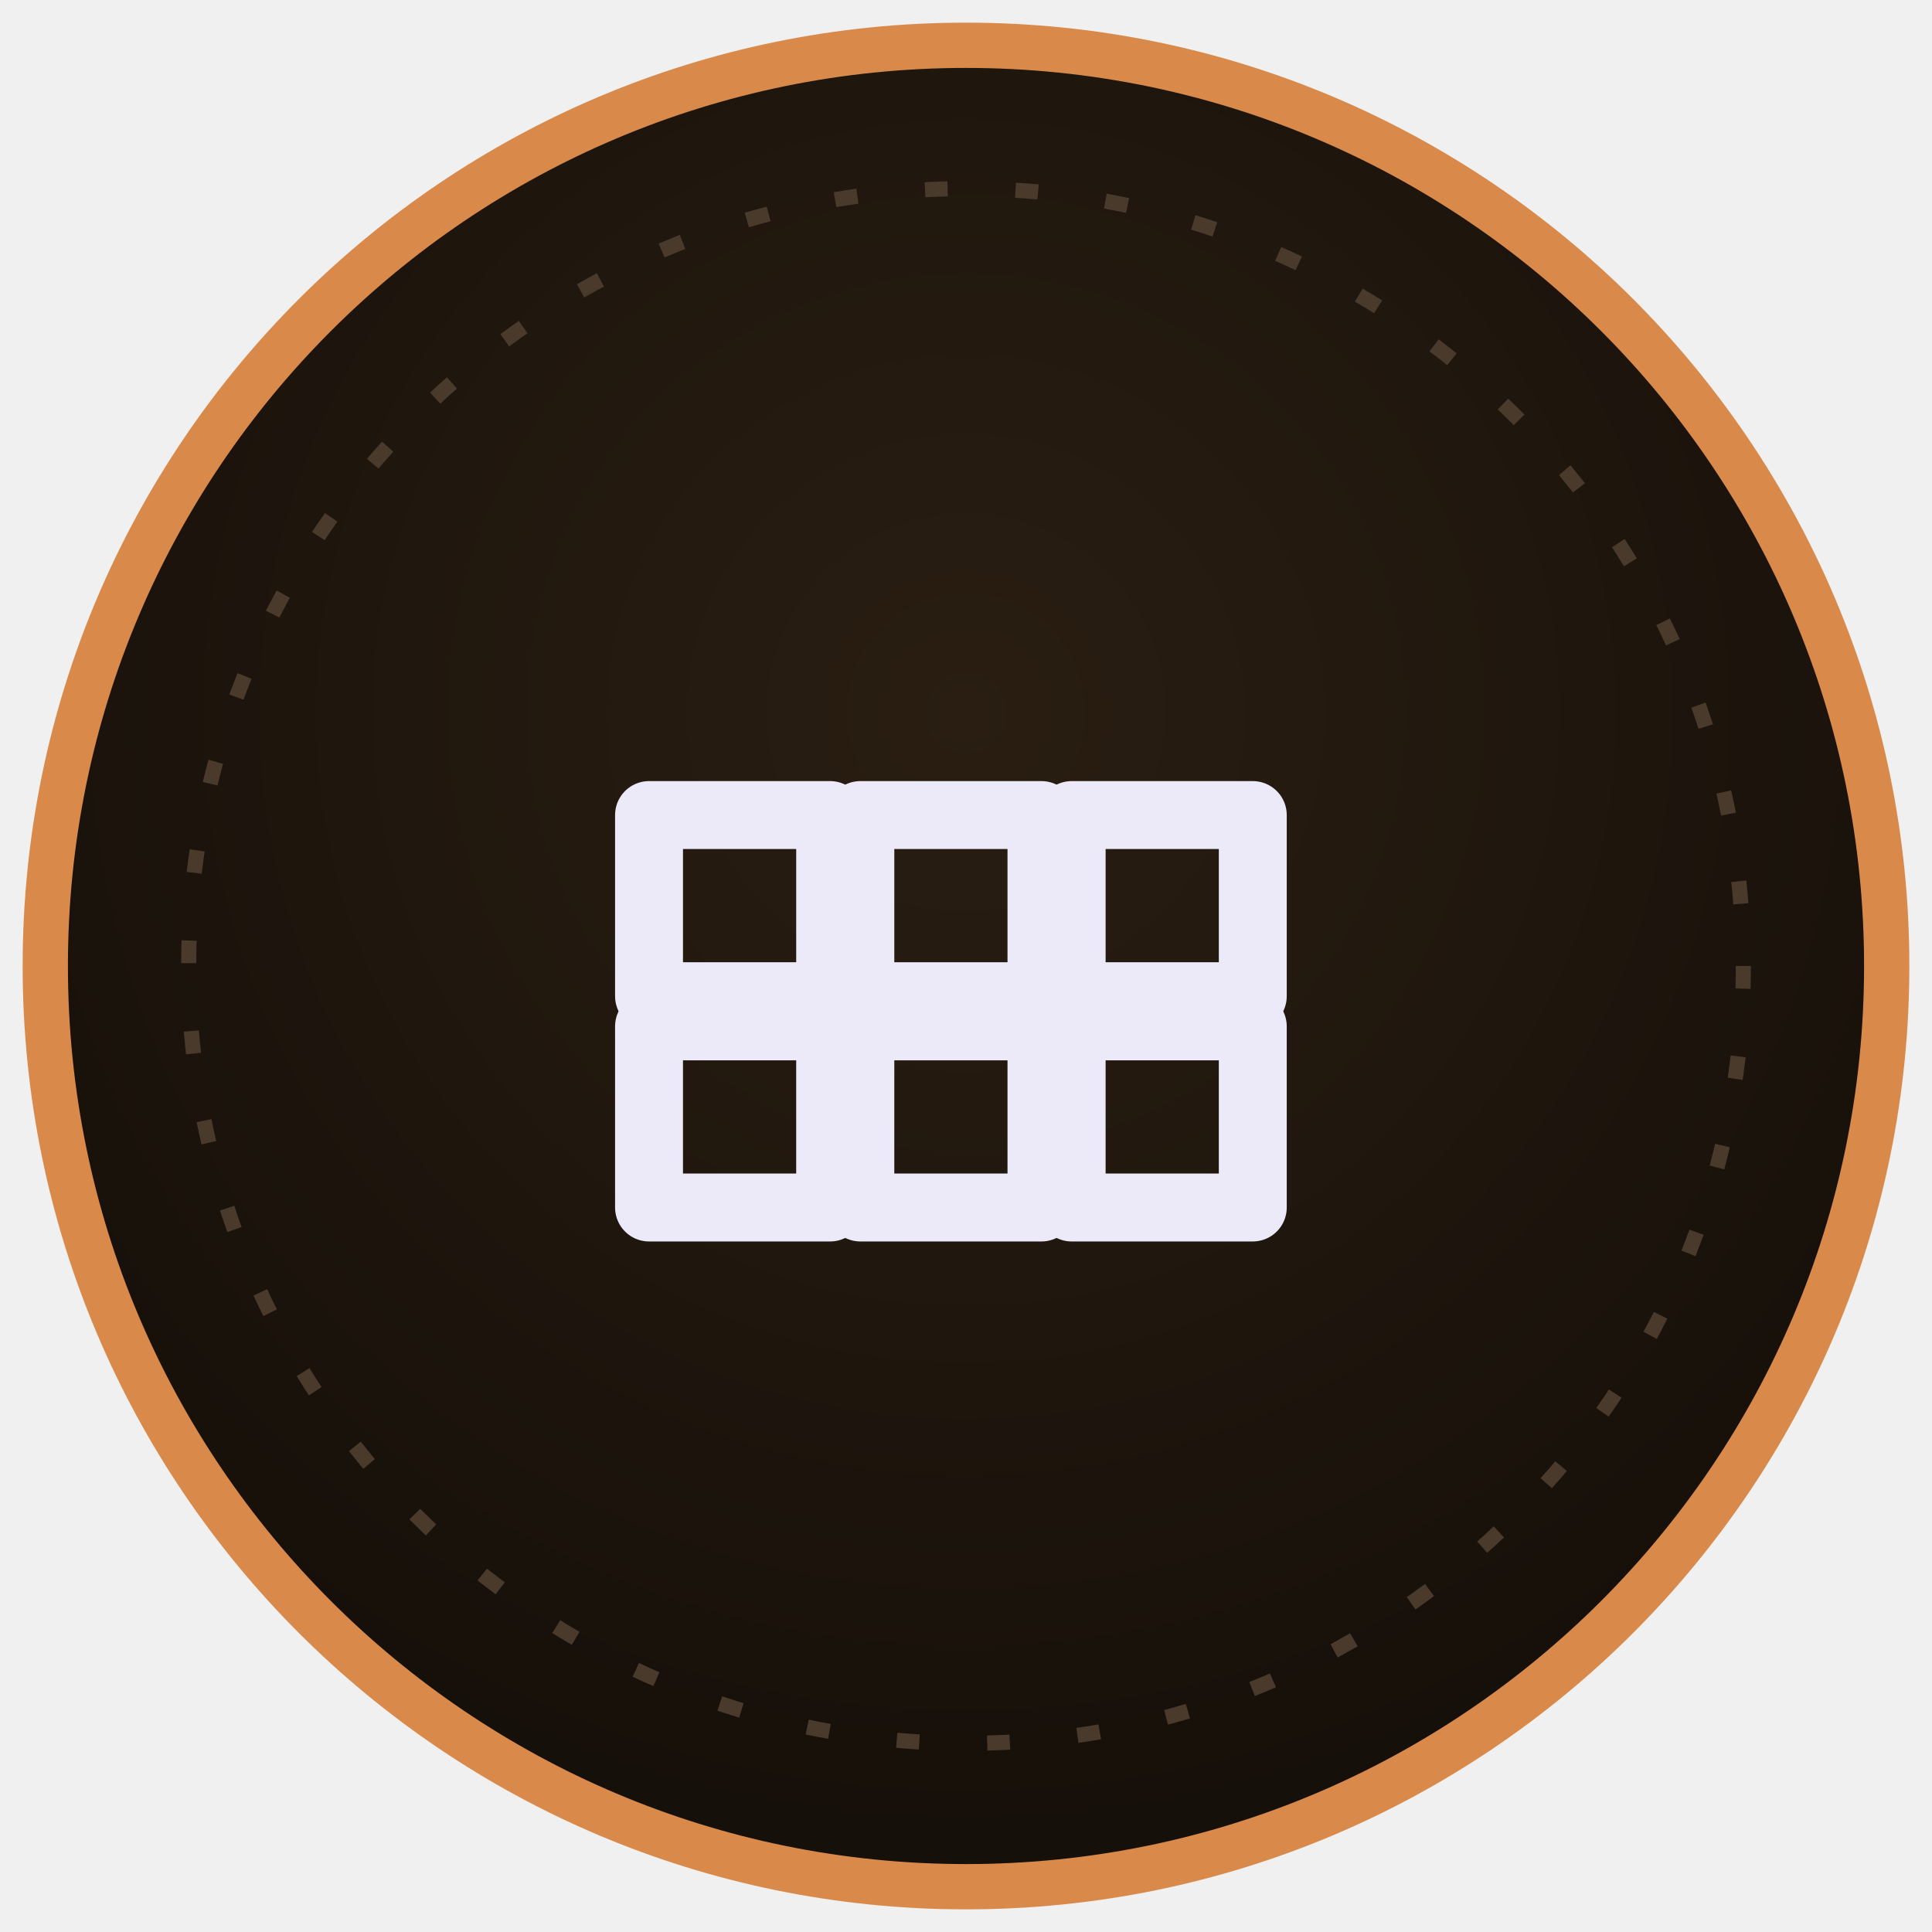
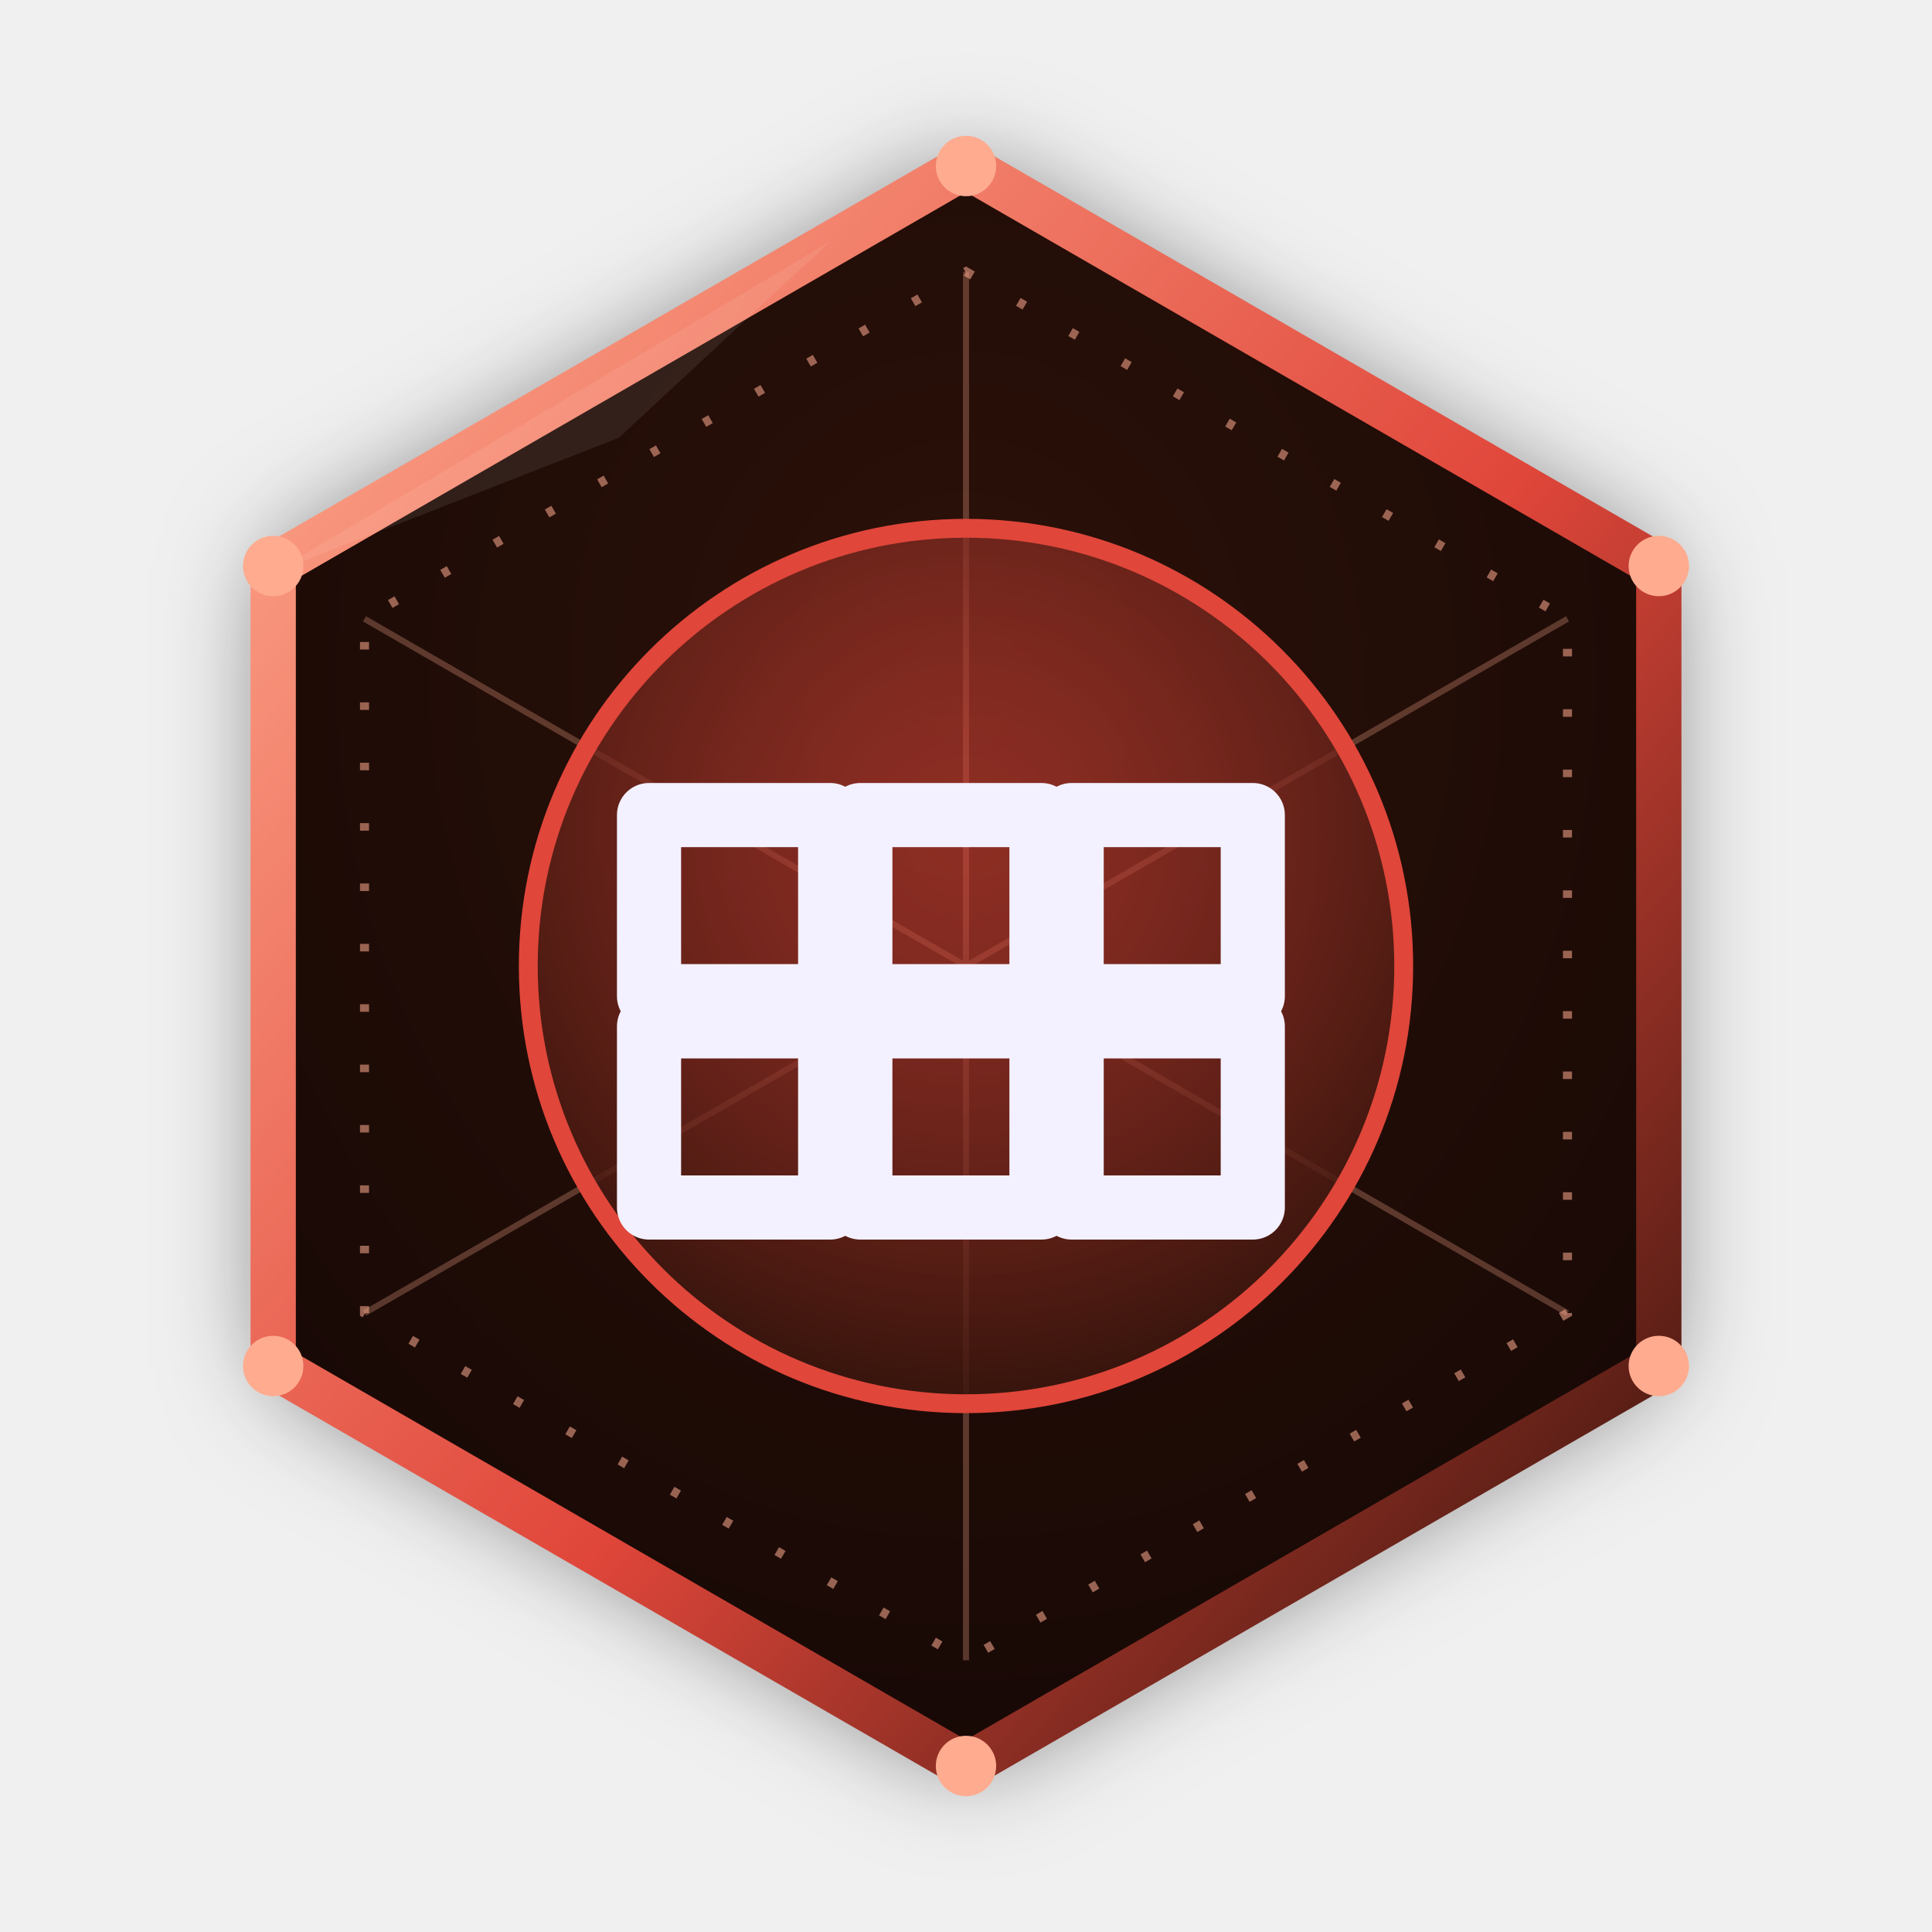
<svg xmlns="http://www.w3.org/2000/svg" viewBox="0 0 256 256">
  <defs>
-     <radialGradient id="bg" cx="50%" cy="36%" r="75%">
-       <stop offset="0%" stop-color="#2a1e12" />
-       <stop offset="100%" stop-color="#120d08" />
+     <radialGradient id="fill" cx="50%" cy="32%" r="75%">
+       <stop offset="0%" stop-color="#2c1109" />
+       <stop offset="100%" stop-color="#160805" />
    </radialGradient>
+     <linearGradient id="border" x1="0%" y1="0%" x2="100%" y2="100%">
+       <stop offset="0%" stop-color="#ffab8f" />
+       <stop offset="55%" stop-color="#e0463a" />
+       <stop offset="100%" stop-color="#2c1109" />
+     </linearGradient>
+     <radialGradient id="medal" cx="50%" cy="35%" r="70%">
+       <stop offset="0%" stop-color="#e0463a" stop-opacity="0.55" />
+       <stop offset="100%" stop-color="#2c1109" stop-opacity="0.9" />
+     </radialGradient>
+     <filter id="glow" x="-60%" y="-60%" width="220%" height="220%">
+       <feGaussianBlur stdDeviation="7" result="b" />
+       <feMerge>
+         <feMergeNode in="b" />
+         <feMergeNode in="SourceGraphic" />
+       </feMerge>
+     </filter>
  </defs>
-   <circle cx="128" cy="128" r="122" fill="url(#bg)" stroke="#d98a4a" stroke-width="6" />
-   <circle cx="128" cy="128" r="103" fill="none" stroke="#4a3a2c" stroke-width="2" stroke-dasharray="3 9" />
-   <g transform="translate(128 132)">
-     <g fill="none" stroke="#ece9f8" stroke-width="9" stroke-linecap="round" stroke-linejoin="round">
-       <rect x="-42" y="-24" width="24" height="24" />
-       <rect x="-14" y="-24" width="24" height="24" />
-       <rect x="14" y="-24" width="24" height="24" />
-       <rect x="-42" y="4" width="24" height="24" />
-       <rect x="-14" y="4" width="24" height="24" />
-       <rect x="14" y="4" width="24" height="24" />
-     </g>
+   <path d="M128.0 22.0 L219.8 75.0 L219.8 181.0 L128.0 234.0 L36.2 181.0 L36.2 75.0 Z" fill="#160805" opacity="0.55" filter="url(#glow)" />
+   <path d="M128.0 22.0 L219.8 75.0 L219.8 181.0 L128.0 234.0 L36.2 181.0 L36.2 75.0 Z" fill="url(#fill)" stroke="url(#border)" stroke-width="6" stroke-linejoin="round" />
+   <path d="M128.0 36.0 L207.7 82.0 L207.7 174.0 L128.0 220.0 L48.3 174.0 L48.3 82.0 Z" fill="none" stroke="#ffab8f" stroke-width="1.2" stroke-dasharray="1 7" opacity="0.55" />
+   <g stroke="#ffab8f" stroke-width="0.8" opacity="0.28">
+     <line x1="128" y1="128" x2="128.0" y2="36.0" />
+     <line x1="128" y1="128" x2="207.7" y2="82.0" />
+     <line x1="128" y1="128" x2="207.7" y2="174.0" />
+     <line x1="128" y1="128" x2="128.0" y2="220.0" />
+     <line x1="128" y1="128" x2="48.3" y2="174.0" />
+     <line x1="128" y1="128" x2="48.3" y2="82.0" />
+   </g>
+   <path d="M36 76 L110 32 L82 58 Z" fill="#ffffff" opacity="0.08" />
+   <circle cx="128" cy="128" r="58" fill="url(#medal)" stroke="#e0463a" stroke-width="2.5" />
+   <g transform="translate(128 132)" fill="none" stroke="#f3f1ff" stroke-width="8.5" stroke-linecap="round" stroke-linejoin="round">
+     <rect x="-42" y="-24" width="24" height="24" />
+     <rect x="-14" y="-24" width="24" height="24" />
+     <rect x="14" y="-24" width="24" height="24" />
+     <rect x="-42" y="4" width="24" height="24" />
+     <rect x="-14" y="4" width="24" height="24" />
+     <rect x="14" y="4" width="24" height="24" />
+   </g>
+   <g>
+     <circle cx="128.0" cy="22.0" r="4" fill="#ffab8f" />
+     <circle cx="219.8" cy="75.0" r="4" fill="#ffab8f" />
+     <circle cx="219.8" cy="181.0" r="4" fill="#ffab8f" />
+     <circle cx="128.0" cy="234.0" r="4" fill="#ffab8f" />
+     <circle cx="36.2" cy="181.0" r="4" fill="#ffab8f" />
+     <circle cx="36.2" cy="75.0" r="4" fill="#ffab8f" />
  </g>
</svg>
